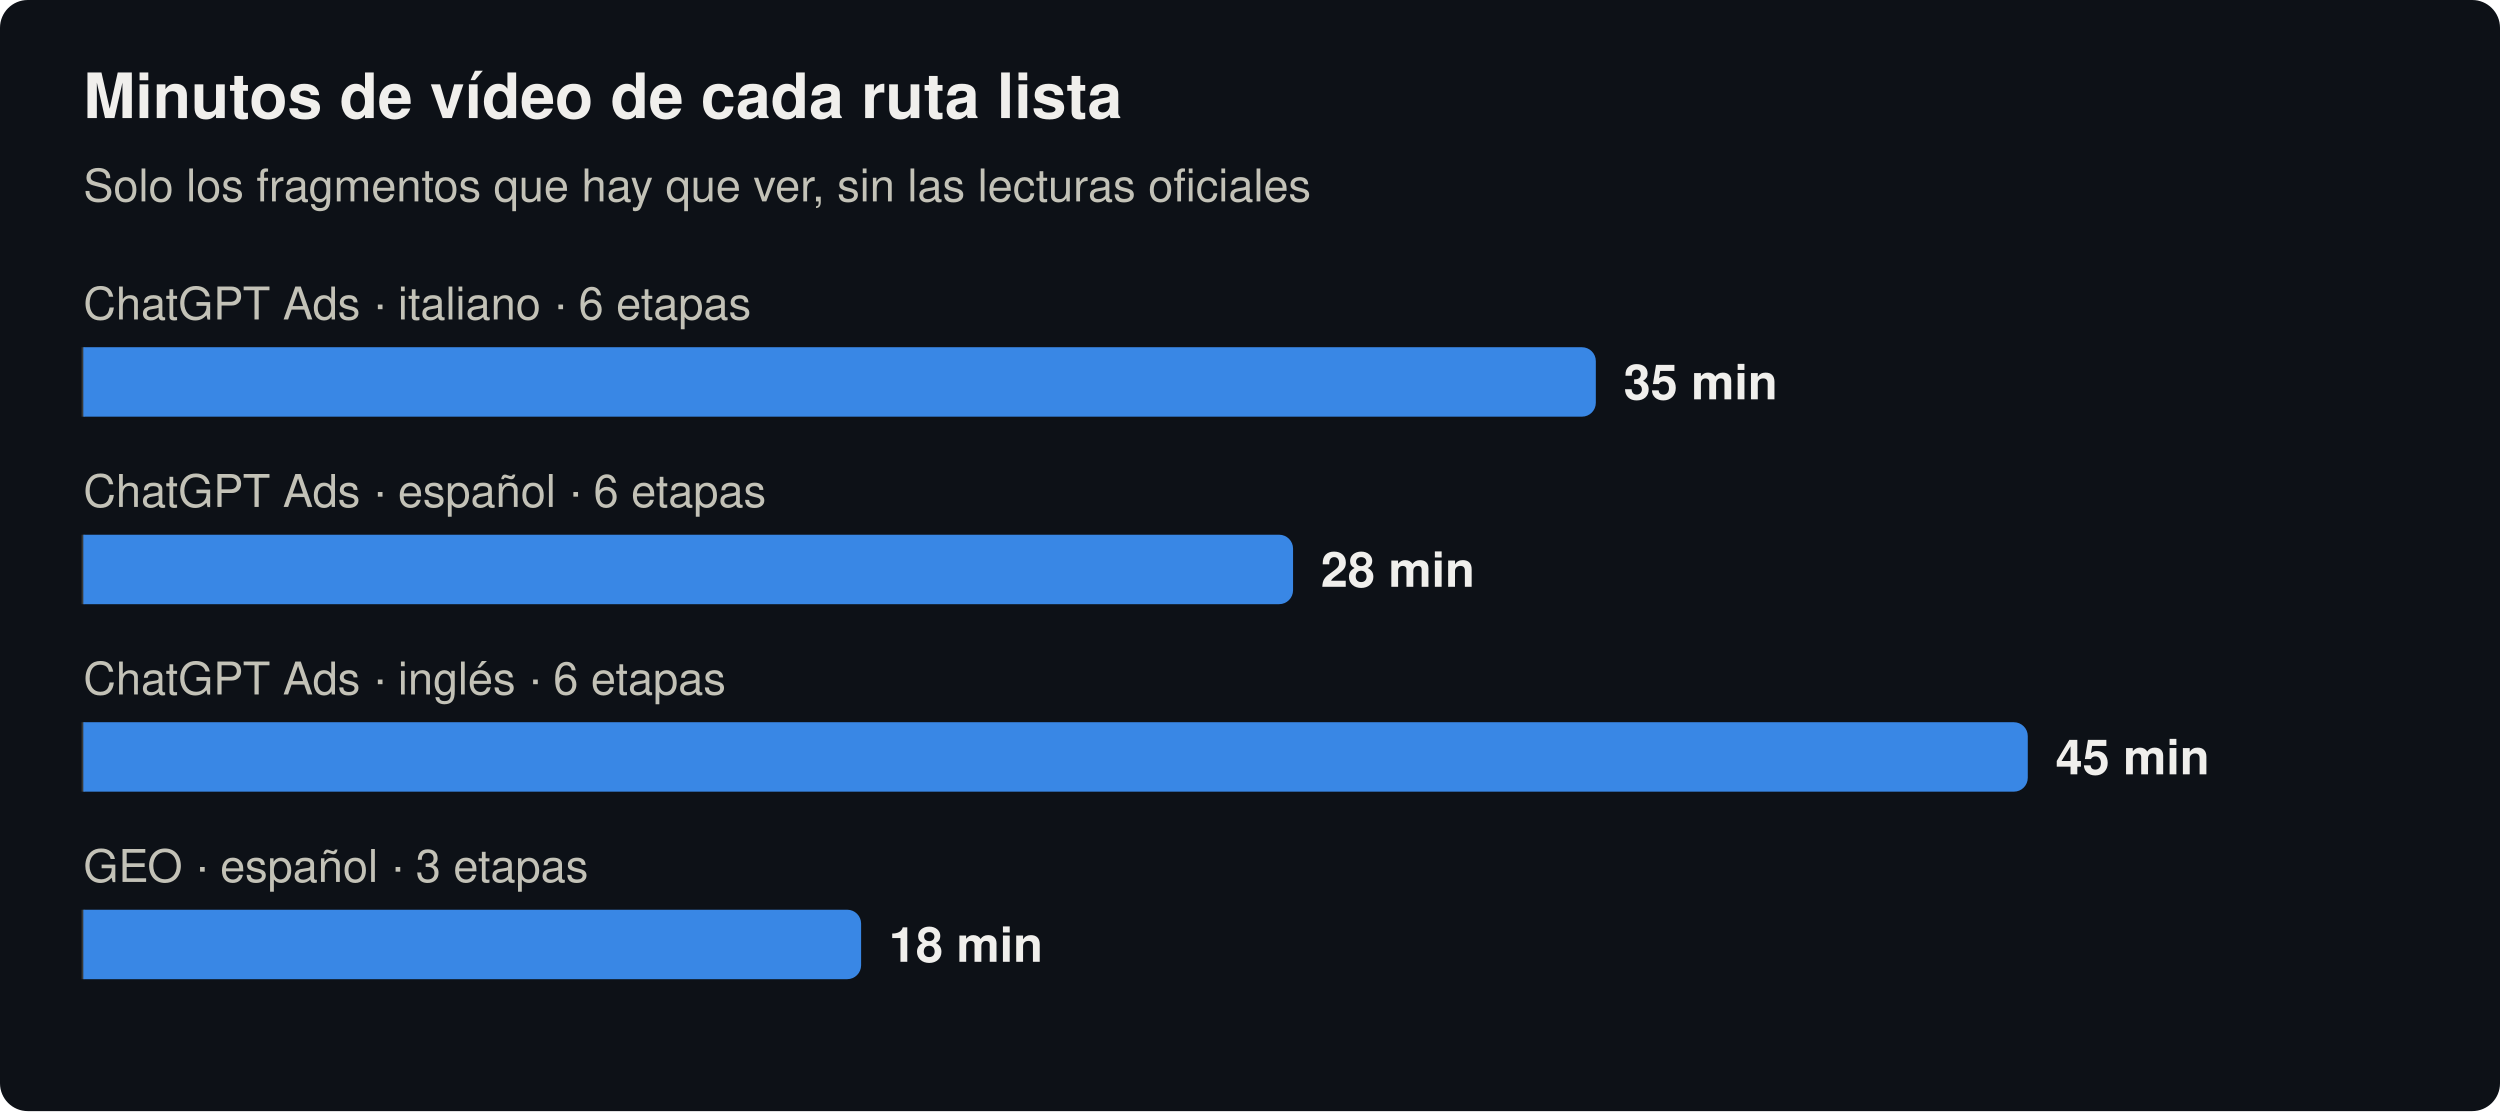
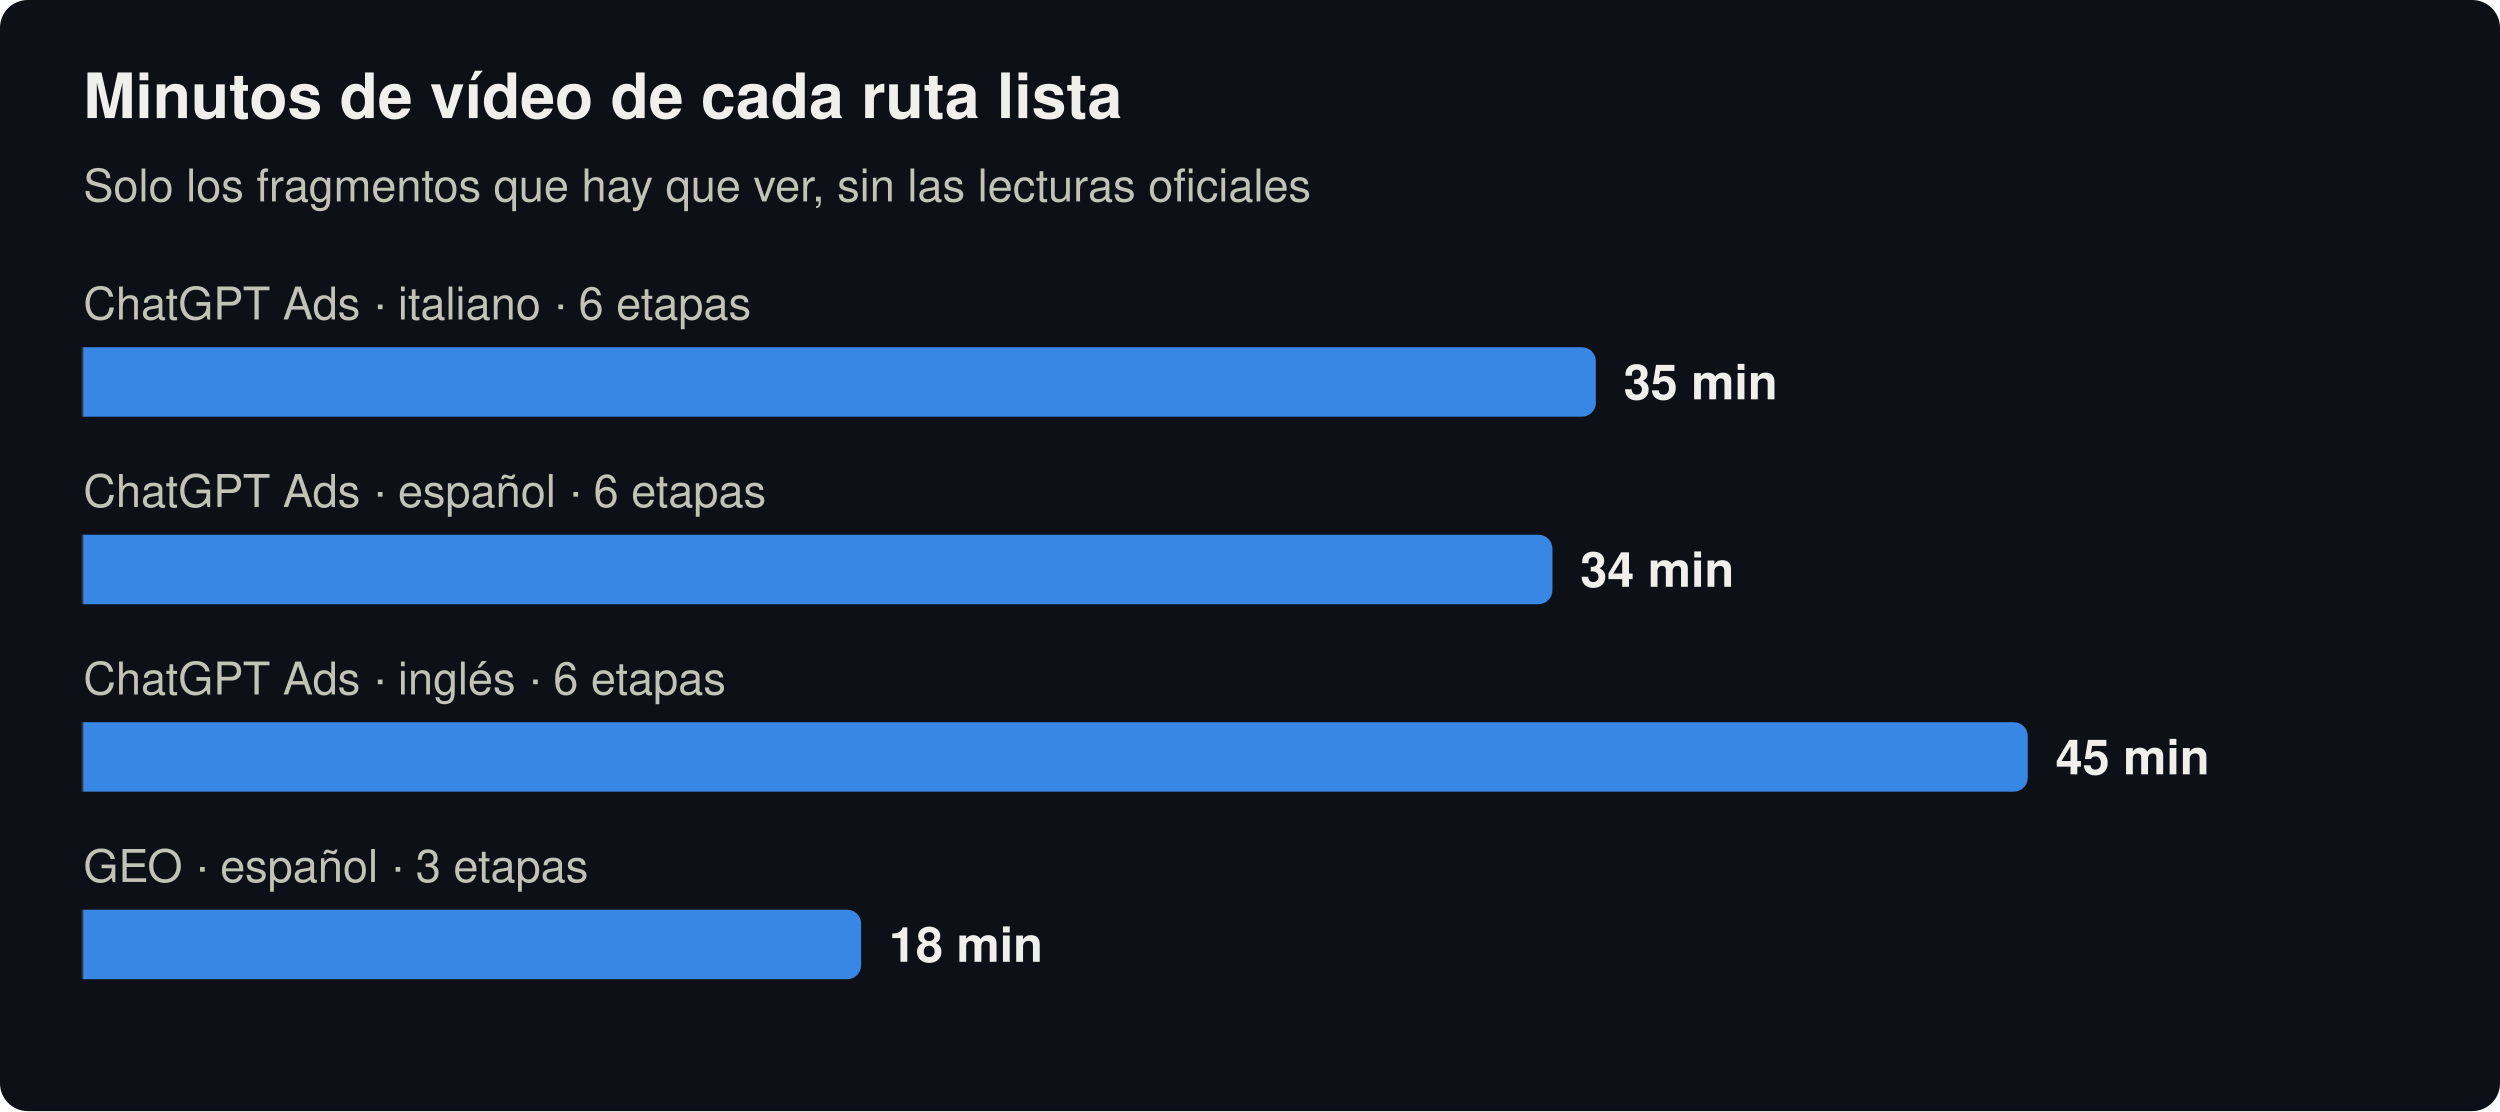
- <svg xmlns="http://www.w3.org/2000/svg" width="720" height="320" viewBox="0 0 720 320" role="img" aria-label="Minutos de vídeo de cada ruta lista. ChatGPT Ads · italiano · 6 etapas: 35 min; ChatGPT Ads · español · 6 etapas: 28 min; ChatGPT Ads · inglés · 6 etapas: 45 min; GEO · español · 3 etapas: 18 min">
+ <svg xmlns="http://www.w3.org/2000/svg" width="720" height="320" viewBox="0 0 720 320" role="img" aria-label="Minutos de vídeo de cada ruta lista. ChatGPT Ads · italiano · 6 etapas: 35 min; ChatGPT Ads · español · 6 etapas: 34 min; ChatGPT Ads · inglés · 6 etapas: 45 min; GEO · español · 3 etapas: 18 min">
  <rect width="720" height="320" rx="8" fill="#0d1117" />
  <text x="24" y="34" font-family="-apple-system, BlinkMacSystemFont, 'Segoe UI', Helvetica, Arial, sans-serif" font-size="18" font-weight="600" fill="#f0efec">Minutos de vídeo de cada ruta lista</text>
  <text x="24" y="58" font-family="-apple-system, BlinkMacSystemFont, 'Segoe UI', Helvetica, Arial, sans-serif" font-size="13" fill="#c3c2b7">Solo los fragmentos que hay que ver, sin las lecturas oficiales</text>
  <text x="24" y="92" font-family="-apple-system, BlinkMacSystemFont, 'Segoe UI', Helvetica, Arial, sans-serif" font-size="13" fill="#c3c2b7">ChatGPT Ads · italiano · 6 etapas</text>
  <line x1="24" y1="100" x2="24" y2="120" stroke="#383835" stroke-width="1" />
  <path d="M24.0,100.0 h431.6 a4,4 0 0 1 4,4 v12.0 a4,4 0 0 1 -4,4 h-431.6 z" fill="#3987e5" />
  <text x="467.6" y="115" font-family="-apple-system, BlinkMacSystemFont, 'Segoe UI', Helvetica, Arial, sans-serif" font-size="14" font-weight="600" fill="#f0efec">35 min</text>
  <text x="24" y="146" font-family="-apple-system, BlinkMacSystemFont, 'Segoe UI', Helvetica, Arial, sans-serif" font-size="13" fill="#c3c2b7">ChatGPT Ads · español · 6 etapas</text>
  <line x1="24" y1="154" x2="24" y2="174" stroke="#383835" stroke-width="1" />
-   <path d="M24.0,154.0 h344.4 a4,4 0 0 1 4,4 v12.0 a4,4 0 0 1 -4,4 h-344.4 z" fill="#3987e5" />
-   <text x="380.4" y="169" font-family="-apple-system, BlinkMacSystemFont, 'Segoe UI', Helvetica, Arial, sans-serif" font-size="14" font-weight="600" fill="#f0efec">28 min</text>
+   <path d="M24.0,154.0 h419.1 a4,4 0 0 1 4,4 v12.0 a4,4 0 0 1 -4,4 h-419.1 z" fill="#3987e5" />
+   <text x="455.1" y="169" font-family="-apple-system, BlinkMacSystemFont, 'Segoe UI', Helvetica, Arial, sans-serif" font-size="14" font-weight="600" fill="#f0efec">34 min</text>
  <text x="24" y="200" font-family="-apple-system, BlinkMacSystemFont, 'Segoe UI', Helvetica, Arial, sans-serif" font-size="13" fill="#c3c2b7">ChatGPT Ads · inglés · 6 etapas</text>
  <line x1="24" y1="208" x2="24" y2="228" stroke="#383835" stroke-width="1" />
  <path d="M24.0,208.0 h556.0 a4,4 0 0 1 4,4 v12.0 a4,4 0 0 1 -4,4 h-556.0 z" fill="#3987e5" />
  <text x="592.0" y="223" font-family="-apple-system, BlinkMacSystemFont, 'Segoe UI', Helvetica, Arial, sans-serif" font-size="14" font-weight="600" fill="#f0efec">45 min</text>
  <text x="24" y="254" font-family="-apple-system, BlinkMacSystemFont, 'Segoe UI', Helvetica, Arial, sans-serif" font-size="13" fill="#c3c2b7">GEO · español · 3 etapas</text>
  <line x1="24" y1="262" x2="24" y2="282" stroke="#383835" stroke-width="1" />
  <path d="M24.0,262.0 h220.0 a4,4 0 0 1 4,4 v12.0 a4,4 0 0 1 -4,4 h-220.0 z" fill="#3987e5" />
  <text x="256.0" y="277" font-family="-apple-system, BlinkMacSystemFont, 'Segoe UI', Helvetica, Arial, sans-serif" font-size="14" font-weight="600" fill="#f0efec">18 min</text>
</svg>
